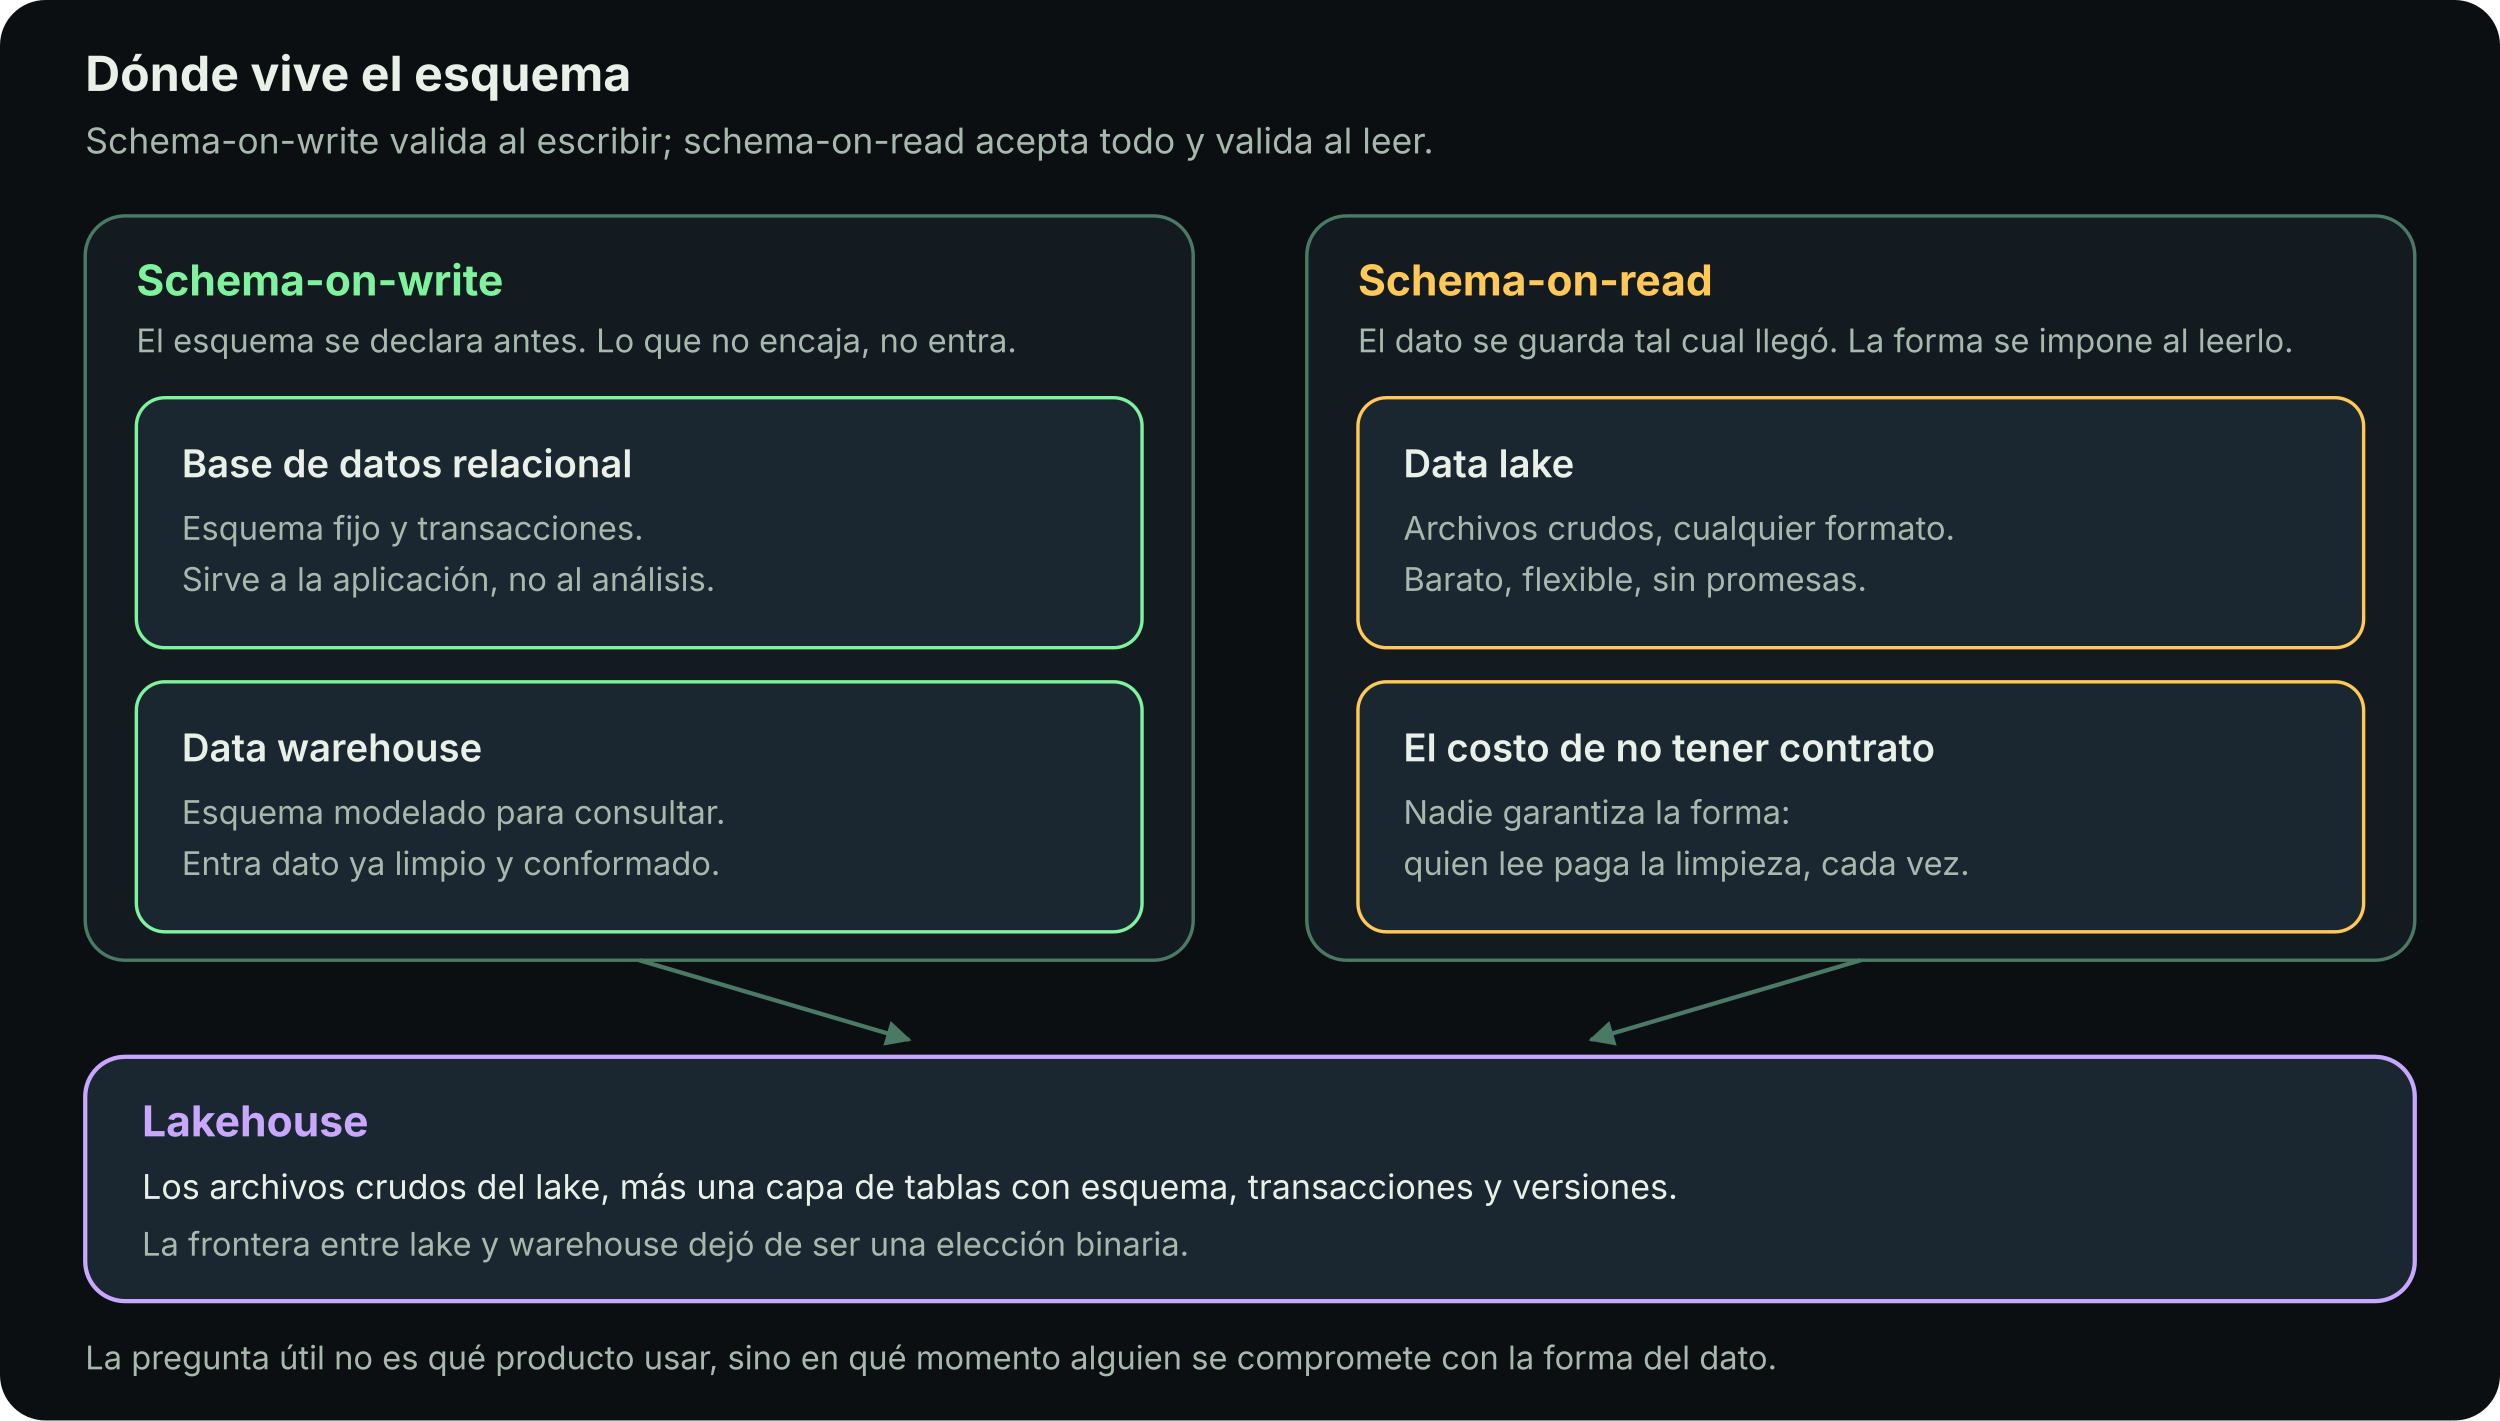
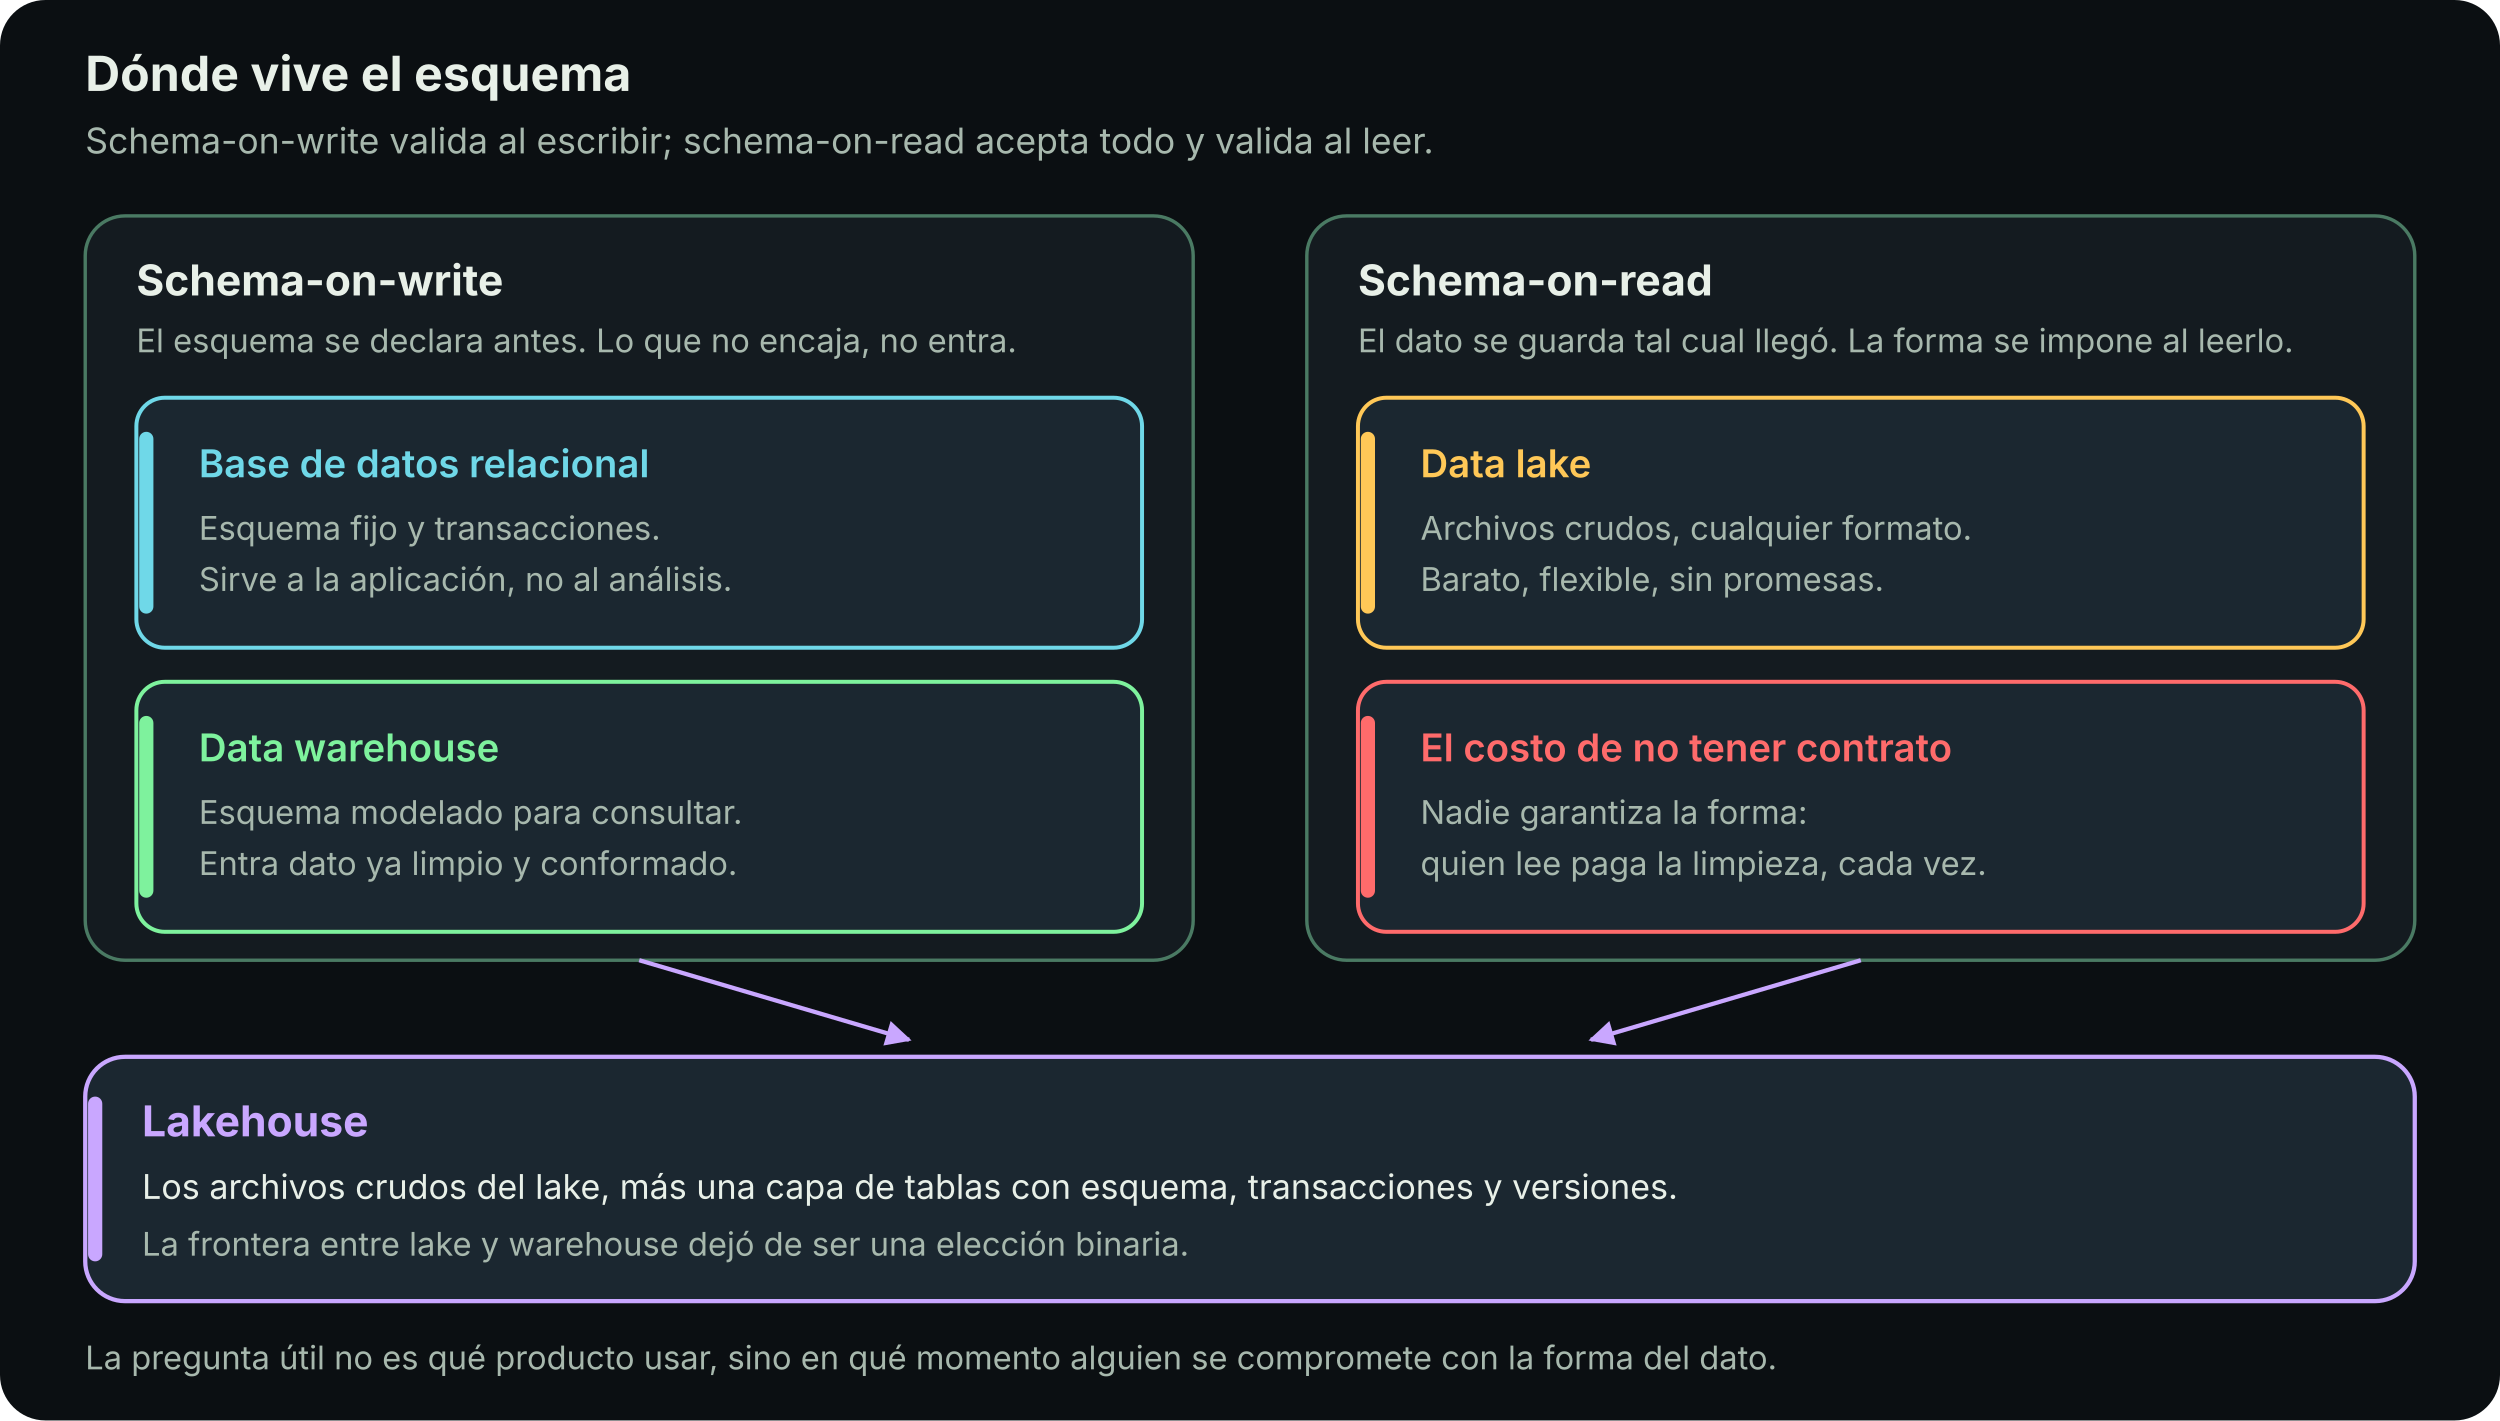
<svg xmlns="http://www.w3.org/2000/svg" width="880" height="500" viewBox="0 0 880 500" role="img" aria-label="Schema-on-write frente a schema-on-read: base de datos, data lake, data warehouse y lakehouse">
  <defs>
    <marker id="f4a7a63" viewBox="0 0 10 10" refX="9" refY="5" markerWidth="6" markerHeight="6" orient="auto-start-reverse">
      <path d="M0,0 L10,5 L0,10 z" fill="#4a7a63" />
    </marker>
    <marker id="f7ef29d" viewBox="0 0 10 10" refX="9" refY="5" markerWidth="6" markerHeight="6" orient="auto-start-reverse">
      <path d="M0,0 L10,5 L0,10 z" fill="#7ef29d" />
    </marker>
    <marker id="fffc857" viewBox="0 0 10 10" refX="9" refY="5" markerWidth="6" markerHeight="6" orient="auto-start-reverse">
      <path d="M0,0 L10,5 L0,10 z" fill="#ffc857" />
    </marker>
    <marker id="f6fd8e8" viewBox="0 0 10 10" refX="9" refY="5" markerWidth="6" markerHeight="6" orient="auto-start-reverse">
      <path d="M0,0 L10,5 L0,10 z" fill="#6fd8e8" />
    </marker>
    <marker id="fc9a7ff" viewBox="0 0 10 10" refX="9" refY="5" markerWidth="6" markerHeight="6" orient="auto-start-reverse">
      <path d="M0,0 L10,5 L0,10 z" fill="#c9a7ff" />
    </marker>
    <marker id="fff9f6b" viewBox="0 0 10 10" refX="9" refY="5" markerWidth="6" markerHeight="6" orient="auto-start-reverse">
      <path d="M0,0 L10,5 L0,10 z" fill="#ff9f6b" />
    </marker>
    <marker id="f5fe0c0" viewBox="0 0 10 10" refX="9" refY="5" markerWidth="6" markerHeight="6" orient="auto-start-reverse">
      <path d="M0,0 L10,5 L0,10 z" fill="#5fe0c0" />
    </marker>
    <marker id="fa7b8ad" viewBox="0 0 10 10" refX="9" refY="5" markerWidth="6" markerHeight="6" orient="auto-start-reverse">
      <path d="M0,0 L10,5 L0,10 z" fill="#a7b8ad" />
    </marker>
+     <marker id="fff6b6b" viewBox="0 0 10 10" refX="9" refY="5" markerWidth="6" markerHeight="6" orient="auto-start-reverse">
+       <path d="M0,0 L10,5 L0,10 z" fill="#ff6b6b" />
+     </marker>
+     <marker id="fff8ad4" viewBox="0 0 10 10" refX="9" refY="5" markerWidth="6" markerHeight="6" orient="auto-start-reverse">
+       <path d="M0,0 L10,5 L0,10 z" fill="#ff8ad4" />
+     </marker>
+     <marker id="f7aa7ff" viewBox="0 0 10 10" refX="9" refY="5" markerWidth="6" markerHeight="6" orient="auto-start-reverse">
+       <path d="M0,0 L10,5 L0,10 z" fill="#7aa7ff" />
+     </marker>
+     <marker id="f84eba6" viewBox="0 0 10 10" refX="9" refY="5" markerWidth="6" markerHeight="6" orient="auto-start-reverse">
+       <path d="M0,0 L10,5 L0,10 z" fill="#84eba6" />
+     </marker>
+     <marker id="f84c9eb" viewBox="0 0 10 10" refX="9" refY="5" markerWidth="6" markerHeight="6" orient="auto-start-reverse">
+       <path d="M0,0 L10,5 L0,10 z" fill="#84c9eb" />
+     </marker>
+     <marker id="fa684eb" viewBox="0 0 10 10" refX="9" refY="5" markerWidth="6" markerHeight="6" orient="auto-start-reverse">
+       <path d="M0,0 L10,5 L0,10 z" fill="#a684eb" />
+     </marker>
+     <marker id="feb84c9" viewBox="0 0 10 10" refX="9" refY="5" markerWidth="6" markerHeight="6" orient="auto-start-reverse">
+       <path d="M0,0 L10,5 L0,10 z" fill="#eb84c9" />
+     </marker>
+     <marker id="feba684" viewBox="0 0 10 10" refX="9" refY="5" markerWidth="6" markerHeight="6" orient="auto-start-reverse">
+       <path d="M0,0 L10,5 L0,10 z" fill="#eba684" />
+     </marker>
+     <marker id="fc9eb84" viewBox="0 0 10 10" refX="9" refY="5" markerWidth="6" markerHeight="6" orient="auto-start-reverse">
+       <path d="M0,0 L10,5 L0,10 z" fill="#c9eb84" />
+     </marker>
+     <marker id="f5b83d6" viewBox="0 0 10 10" refX="9" refY="5" markerWidth="6" markerHeight="6" orient="auto-start-reverse">
+       <path d="M0,0 L10,5 L0,10 z" fill="#5b83d6" />
+     </marker>
+     <marker id="f4fd6c0" viewBox="0 0 10 10" refX="9" refY="5" markerWidth="6" markerHeight="6" orient="auto-start-reverse">
+       <path d="M0,0 L10,5 L0,10 z" fill="#4fd6c0" />
+     </marker>
+     <marker id="fff7a5c" viewBox="0 0 10 10" refX="9" refY="5" markerWidth="6" markerHeight="6" orient="auto-start-reverse">
+       <path d="M0,0 L10,5 L0,10 z" fill="#ff7a5c" />
+     </marker>
+     <linearGradient id="gRamaAB" x1="0" y1="0" x2="1" y2="0">
+       <stop offset="0" stop-color="#6fd8e8" />
+       <stop offset="1" stop-color="#c9a7ff" />
+     </linearGradient>
  </defs>
  <rect x="0" y="0" width="880" height="500" rx="16" fill="#0b0f12" />
  <text x="30.0" y="32.0" fill="#e8f0e8" font-family="system-ui, -apple-system, Segoe UI, sans-serif" font-size="17" font-weight="700" text-anchor="start">Dónde vive el esquema</text>
  <text x="30.0" y="54.0" fill="#a7b8ad" font-family="system-ui, -apple-system, Segoe UI, sans-serif" font-size="12.5" font-weight="400" text-anchor="start">Schema-on-write valida al escribir; schema-on-read acepta todo y valida al leer.</text>
  <rect x="30.0" y="76.0" width="390.0" height="262.0" rx="14" fill="#141b20" stroke="#4a7a63" stroke-width="1.2" />
-   <text x="48.0" y="104.0" fill="#7ef29d" font-family="system-ui, -apple-system, Segoe UI, sans-serif" font-size="15" font-weight="700" text-anchor="start">Schema-on-write</text>
+   <text x="48.0" y="104.0" fill="#e8f0e8" font-family="system-ui, -apple-system, Segoe UI, sans-serif" font-size="15" font-weight="700" text-anchor="start">Schema-on-write</text>
  <text x="48.0" y="124.0" fill="#a7b8ad" font-family="system-ui, -apple-system, Segoe UI, sans-serif" font-size="11.5" font-weight="400" text-anchor="start">El esquema se declara antes. Lo que no encaja, no entra.</text>
-   <rect x="48.0" y="140.0" width="354.0" height="88.0" rx="10" fill="#1b2730" stroke="#7ef29d" stroke-width="1.2" />
-   <text x="64.0" y="168.0" fill="#e8f0e8" font-family="system-ui, -apple-system, Segoe UI, sans-serif" font-size="13.5" font-weight="600" text-anchor="start">Base de datos relacional</text>
-   <text x="64.0" y="190.0" fill="#a7b8ad" font-family="system-ui, -apple-system, Segoe UI, sans-serif" font-size="11.5" font-weight="400" text-anchor="start">Esquema fijo y transacciones.</text>
-   <text x="64.0" y="208.0" fill="#a7b8ad" font-family="system-ui, -apple-system, Segoe UI, sans-serif" font-size="11.5" font-weight="400" text-anchor="start">Sirve a la aplicación, no al análisis.</text>
-   <rect x="48.0" y="240.0" width="354.0" height="88.0" rx="10" fill="#1b2730" stroke="#7ef29d" stroke-width="1.2" />
-   <text x="64.0" y="268.0" fill="#e8f0e8" font-family="system-ui, -apple-system, Segoe UI, sans-serif" font-size="13.5" font-weight="600" text-anchor="start">Data warehouse</text>
-   <text x="64.0" y="290.0" fill="#a7b8ad" font-family="system-ui, -apple-system, Segoe UI, sans-serif" font-size="11.5" font-weight="400" text-anchor="start">Esquema modelado para consultar.</text>
-   <text x="64.0" y="308.0" fill="#a7b8ad" font-family="system-ui, -apple-system, Segoe UI, sans-serif" font-size="11.5" font-weight="400" text-anchor="start">Entra dato ya limpio y conformado.</text>
+   <rect x="48.0" y="140.0" width="354.0" height="88.0" rx="10" fill="#1b2730" stroke="#6fd8e8" stroke-width="1.4" />
+   <rect x="49.0" y="152.0" width="5.0" height="64.0" rx="2.5" fill="#6fd8e8" />
+   <text x="70.0" y="168.0" fill="#6fd8e8" font-family="system-ui, -apple-system, Segoe UI, sans-serif" font-size="13.5" font-weight="600" text-anchor="start">Base de datos relacional</text>
+   <text x="70.0" y="190.0" fill="#a7b8ad" font-family="system-ui, -apple-system, Segoe UI, sans-serif" font-size="11.5" font-weight="400" text-anchor="start">Esquema fijo y transacciones.</text>
+   <text x="70.0" y="208.0" fill="#a7b8ad" font-family="system-ui, -apple-system, Segoe UI, sans-serif" font-size="11.5" font-weight="400" text-anchor="start">Sirve a la aplicación, no al análisis.</text>
+   <rect x="48.0" y="240.0" width="354.0" height="88.0" rx="10" fill="#1b2730" stroke="#7ef29d" stroke-width="1.4" />
+   <rect x="49.0" y="252.0" width="5.0" height="64.0" rx="2.5" fill="#7ef29d" />
+   <text x="70.0" y="268.0" fill="#7ef29d" font-family="system-ui, -apple-system, Segoe UI, sans-serif" font-size="13.5" font-weight="600" text-anchor="start">Data warehouse</text>
+   <text x="70.0" y="290.0" fill="#a7b8ad" font-family="system-ui, -apple-system, Segoe UI, sans-serif" font-size="11.5" font-weight="400" text-anchor="start">Esquema modelado para consultar.</text>
+   <text x="70.0" y="308.0" fill="#a7b8ad" font-family="system-ui, -apple-system, Segoe UI, sans-serif" font-size="11.5" font-weight="400" text-anchor="start">Entra dato ya limpio y conformado.</text>
  <rect x="460.0" y="76.0" width="390.0" height="262.0" rx="14" fill="#141b20" stroke="#4a7a63" stroke-width="1.2" />
-   <text x="478.0" y="104.0" fill="#ffc857" font-family="system-ui, -apple-system, Segoe UI, sans-serif" font-size="15" font-weight="700" text-anchor="start">Schema-on-read</text>
+   <text x="478.0" y="104.0" fill="#e8f0e8" font-family="system-ui, -apple-system, Segoe UI, sans-serif" font-size="15" font-weight="700" text-anchor="start">Schema-on-read</text>
  <text x="478.0" y="124.0" fill="#a7b8ad" font-family="system-ui, -apple-system, Segoe UI, sans-serif" font-size="11.5" font-weight="400" text-anchor="start">El dato se guarda tal cual llegó. La forma se impone al leerlo.</text>
-   <rect x="478.0" y="140.0" width="354.0" height="88.0" rx="10" fill="#1b2730" stroke="#ffc857" stroke-width="1.2" />
-   <text x="494.0" y="168.0" fill="#e8f0e8" font-family="system-ui, -apple-system, Segoe UI, sans-serif" font-size="13.5" font-weight="600" text-anchor="start">Data lake</text>
-   <text x="494.0" y="190.0" fill="#a7b8ad" font-family="system-ui, -apple-system, Segoe UI, sans-serif" font-size="11.5" font-weight="400" text-anchor="start">Archivos crudos, cualquier formato.</text>
-   <text x="494.0" y="208.0" fill="#a7b8ad" font-family="system-ui, -apple-system, Segoe UI, sans-serif" font-size="11.5" font-weight="400" text-anchor="start">Barato, flexible, sin promesas.</text>
-   <rect x="478.0" y="240.0" width="354.0" height="88.0" rx="10" fill="#1b2730" stroke="#ffc857" stroke-width="1.2" />
-   <text x="494.0" y="268.0" fill="#e8f0e8" font-family="system-ui, -apple-system, Segoe UI, sans-serif" font-size="13.5" font-weight="600" text-anchor="start">El costo de no tener contrato</text>
-   <text x="494.0" y="290.0" fill="#a7b8ad" font-family="system-ui, -apple-system, Segoe UI, sans-serif" font-size="11.5" font-weight="400" text-anchor="start">Nadie garantiza la forma:</text>
-   <text x="494.0" y="308.0" fill="#a7b8ad" font-family="system-ui, -apple-system, Segoe UI, sans-serif" font-size="11.5" font-weight="400" text-anchor="start">quien lee paga la limpieza, cada vez.</text>
-   <line x1="225.0" y1="338.0" x2="320.0" y2="366.0" stroke="#4a7a63" stroke-width="1.5" marker-end="url(#f4a7a63)" />
-   <line x1="655.0" y1="338.0" x2="560.0" y2="366.0" stroke="#4a7a63" stroke-width="1.5" marker-end="url(#f4a7a63)" />
+   <rect x="478.0" y="140.0" width="354.0" height="88.0" rx="10" fill="#1b2730" stroke="#ffc857" stroke-width="1.4" />
+   <rect x="479.0" y="152.0" width="5.0" height="64.0" rx="2.5" fill="#ffc857" />
+   <text x="500.0" y="168.0" fill="#ffc857" font-family="system-ui, -apple-system, Segoe UI, sans-serif" font-size="13.5" font-weight="600" text-anchor="start">Data lake</text>
+   <text x="500.0" y="190.0" fill="#a7b8ad" font-family="system-ui, -apple-system, Segoe UI, sans-serif" font-size="11.5" font-weight="400" text-anchor="start">Archivos crudos, cualquier formato.</text>
+   <text x="500.0" y="208.0" fill="#a7b8ad" font-family="system-ui, -apple-system, Segoe UI, sans-serif" font-size="11.5" font-weight="400" text-anchor="start">Barato, flexible, sin promesas.</text>
+   <rect x="478.0" y="240.0" width="354.0" height="88.0" rx="10" fill="#1b2730" stroke="#ff6b6b" stroke-width="1.4" />
+   <rect x="479.0" y="252.0" width="5.0" height="64.0" rx="2.5" fill="#ff6b6b" />
+   <text x="500.0" y="268.0" fill="#ff6b6b" font-family="system-ui, -apple-system, Segoe UI, sans-serif" font-size="13.5" font-weight="600" text-anchor="start">El costo de no tener contrato</text>
+   <text x="500.0" y="290.0" fill="#a7b8ad" font-family="system-ui, -apple-system, Segoe UI, sans-serif" font-size="11.5" font-weight="400" text-anchor="start">Nadie garantiza la forma:</text>
+   <text x="500.0" y="308.0" fill="#a7b8ad" font-family="system-ui, -apple-system, Segoe UI, sans-serif" font-size="11.5" font-weight="400" text-anchor="start">quien lee paga la limpieza, cada vez.</text>
+   <line x1="225.0" y1="338.0" x2="320.0" y2="366.0" stroke="#c9a7ff" stroke-width="1.5" marker-end="url(#fc9a7ff)" />
+   <line x1="655.0" y1="338.0" x2="560.0" y2="366.0" stroke="#c9a7ff" stroke-width="1.5" marker-end="url(#fc9a7ff)" />
  <rect x="30.0" y="372.0" width="820.0" height="86.0" rx="14" fill="#1b2730" stroke="#c9a7ff" stroke-width="1.5" />
+   <rect x="31.0" y="386.0" width="5.0" height="58.0" rx="2.5" fill="#c9a7ff" />
  <text x="50.0" y="400.0" fill="#c9a7ff" font-family="system-ui, -apple-system, Segoe UI, sans-serif" font-size="15" font-weight="700" text-anchor="start">Lakehouse</text>
  <text x="50.0" y="422.0" fill="#e8f0e8" font-family="system-ui, -apple-system, Segoe UI, sans-serif" font-size="12" font-weight="400" text-anchor="start">Los archivos crudos del lake, más una capa de tablas con esquema, transacciones y versiones.</text>
  <text x="50.0" y="442.0" fill="#a7b8ad" font-family="system-ui, -apple-system, Segoe UI, sans-serif" font-size="11.5" font-weight="400" text-anchor="start">La frontera entre lake y warehouse dejó de ser una elección binaria.</text>
  <text x="30.0" y="482.0" fill="#a7b8ad" font-family="system-ui, -apple-system, Segoe UI, sans-serif" font-size="11.5" font-weight="400" text-anchor="start">La pregunta útil no es qué producto usar, sino en qué momento alguien se compromete con la forma del dato.</text>
</svg>
